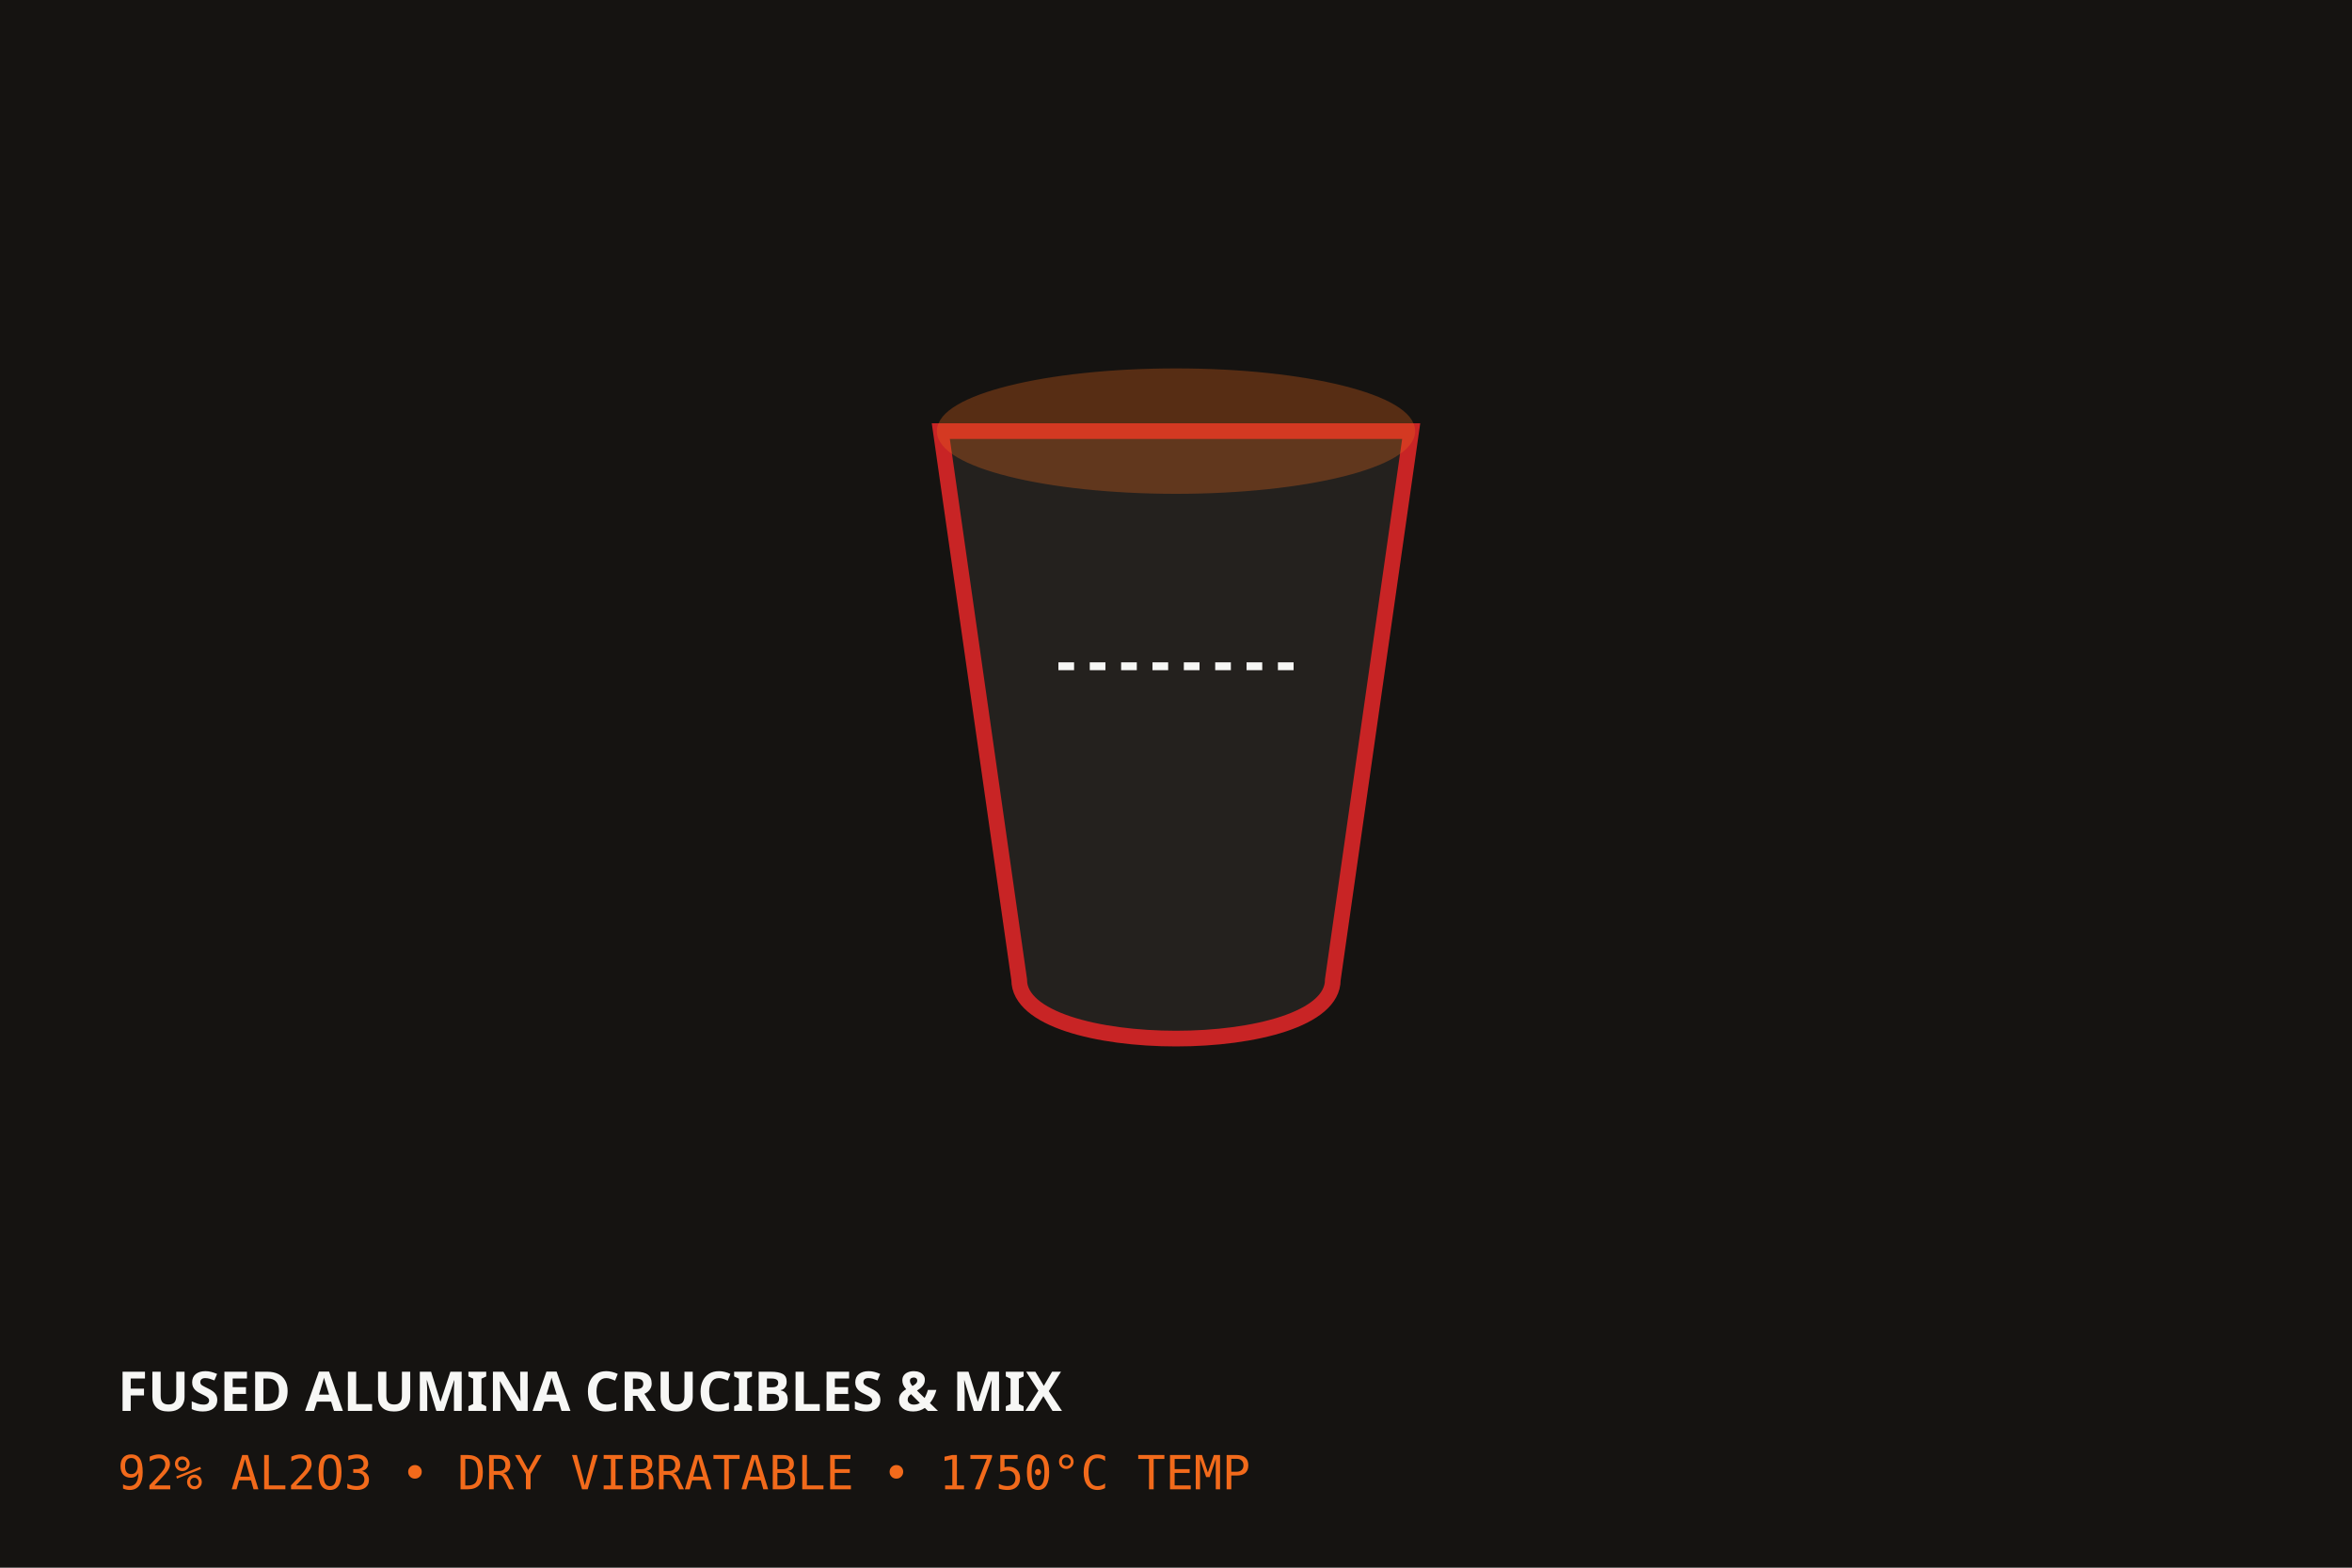
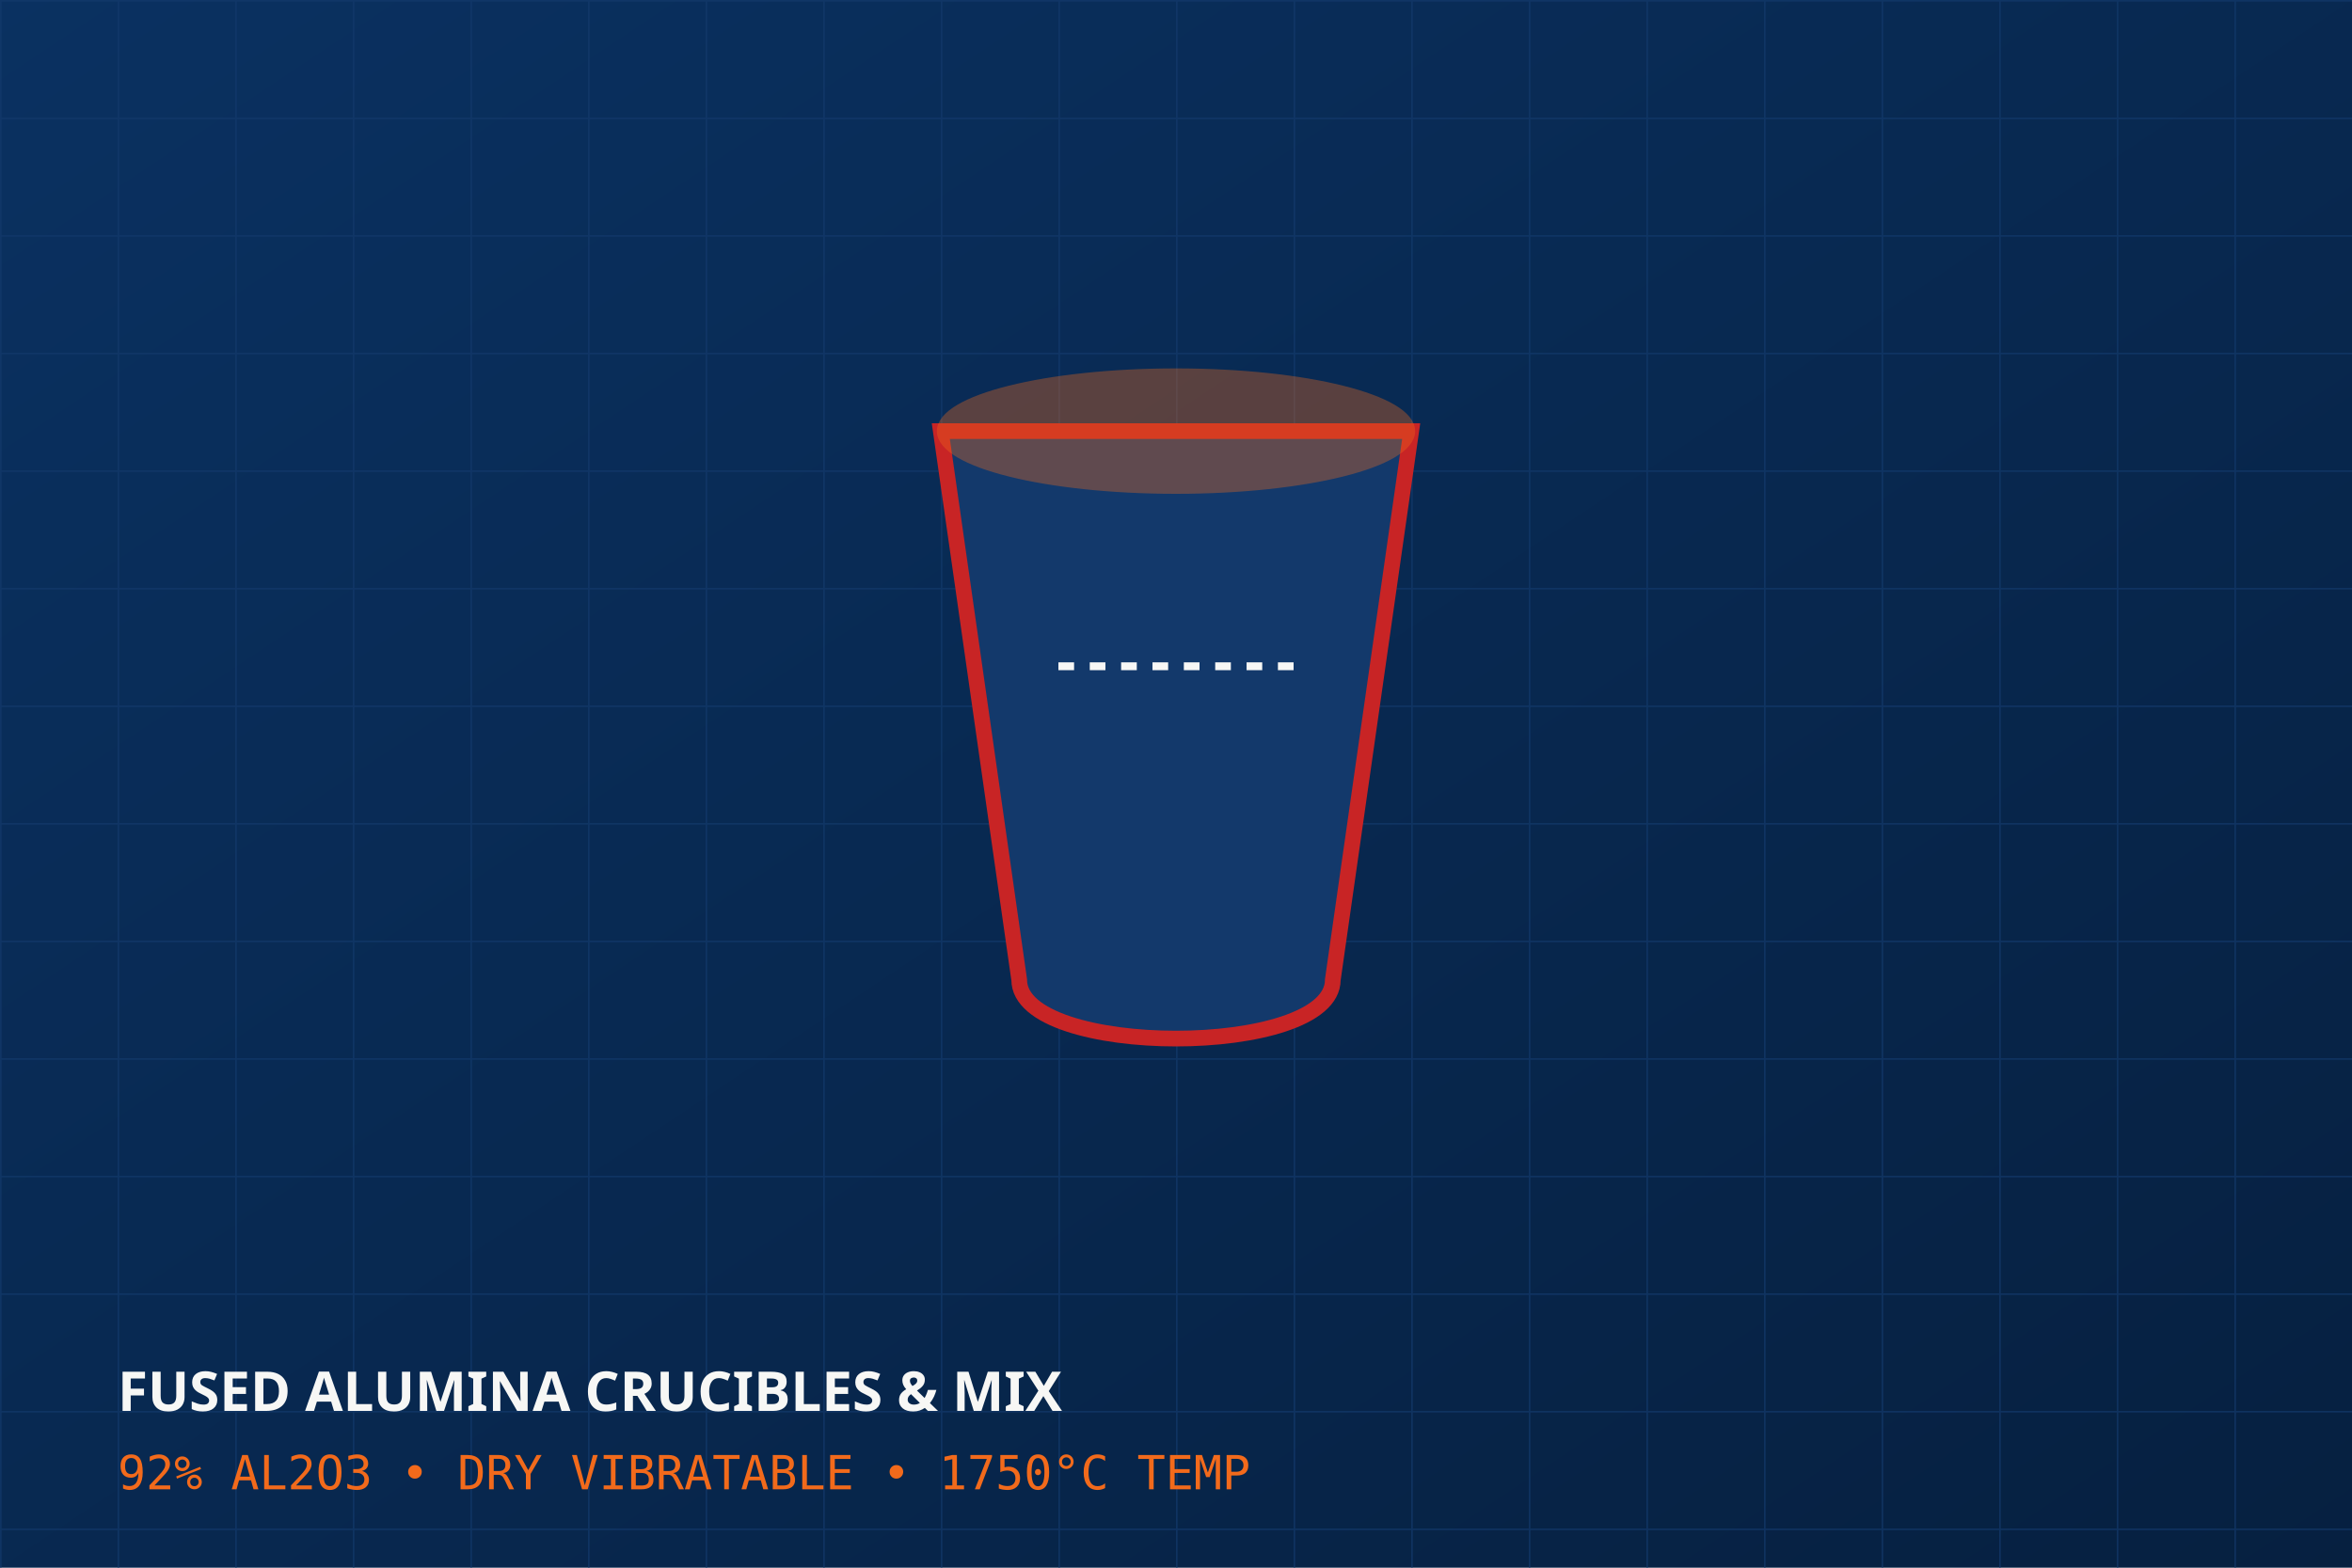
<svg xmlns="http://www.w3.org/2000/svg" viewBox="0 0 600 400" width="100%" height="100%">
-   <rect width="600" height="400" fill="#151311" />
+   <defs>
+     <linearGradient id="bgRefractory" x1="0%" y1="0%" x2="100%" y2="100%">
+       <stop offset="0%" stop-color="#0a3161" />
+       <stop offset="100%" stop-color="#062040" />
+     </linearGradient>
+     <pattern id="gridRefractory" width="30" height="30" patternUnits="userSpaceOnUse">
+       <path d="M 30 0 L 0 0 0 30" fill="none" stroke="#13396b" stroke-width="0.8" />
+     </pattern>
+   </defs>
+   <rect width="600" height="400" fill="url(#bgRefractory)" />
+   <rect width="600" height="400" fill="url(#gridRefractory)" opacity="0.7" />
  <g transform="translate(180, 80)" stroke="#f26a1b" stroke-width="2" fill="none">
-     <path d="M 60 30 L 180 30 L 160 170 C 160 190, 80 190, 80 170 Z" fill="#24211e" stroke="#c82425" stroke-width="4" />
-     <ellipse cx="120" cy="30" rx="60" ry="15" fill="#f26a1b" opacity="0.3" stroke="#f26a1b" />
+     <path d="M 60 30 L 180 30 L 160 170 C 160 190, 80 190, 80 170 Z" fill="#13396b" stroke="#c82425" stroke-width="4" />
+     <ellipse cx="120" cy="30" rx="60" ry="15" fill="#f26a1b" opacity="0.35" stroke="#f26a1b" />
    <path d="M 90 90 L 150 90" stroke="#f7f7f5" stroke-dasharray="4,4" />
  </g>
  <text x="30" y="360" fill="#f7f7f5" font-family="sans-serif" font-size="14" font-weight="700">FUSED ALUMINA CRUCIBLES &amp; MIX</text>
  <text x="30" y="380" fill="#f26a1b" font-family="monospace" font-size="12">92% AL2O3 • DRY VIBRATABLE • 1750°C TEMP</text>
</svg>
